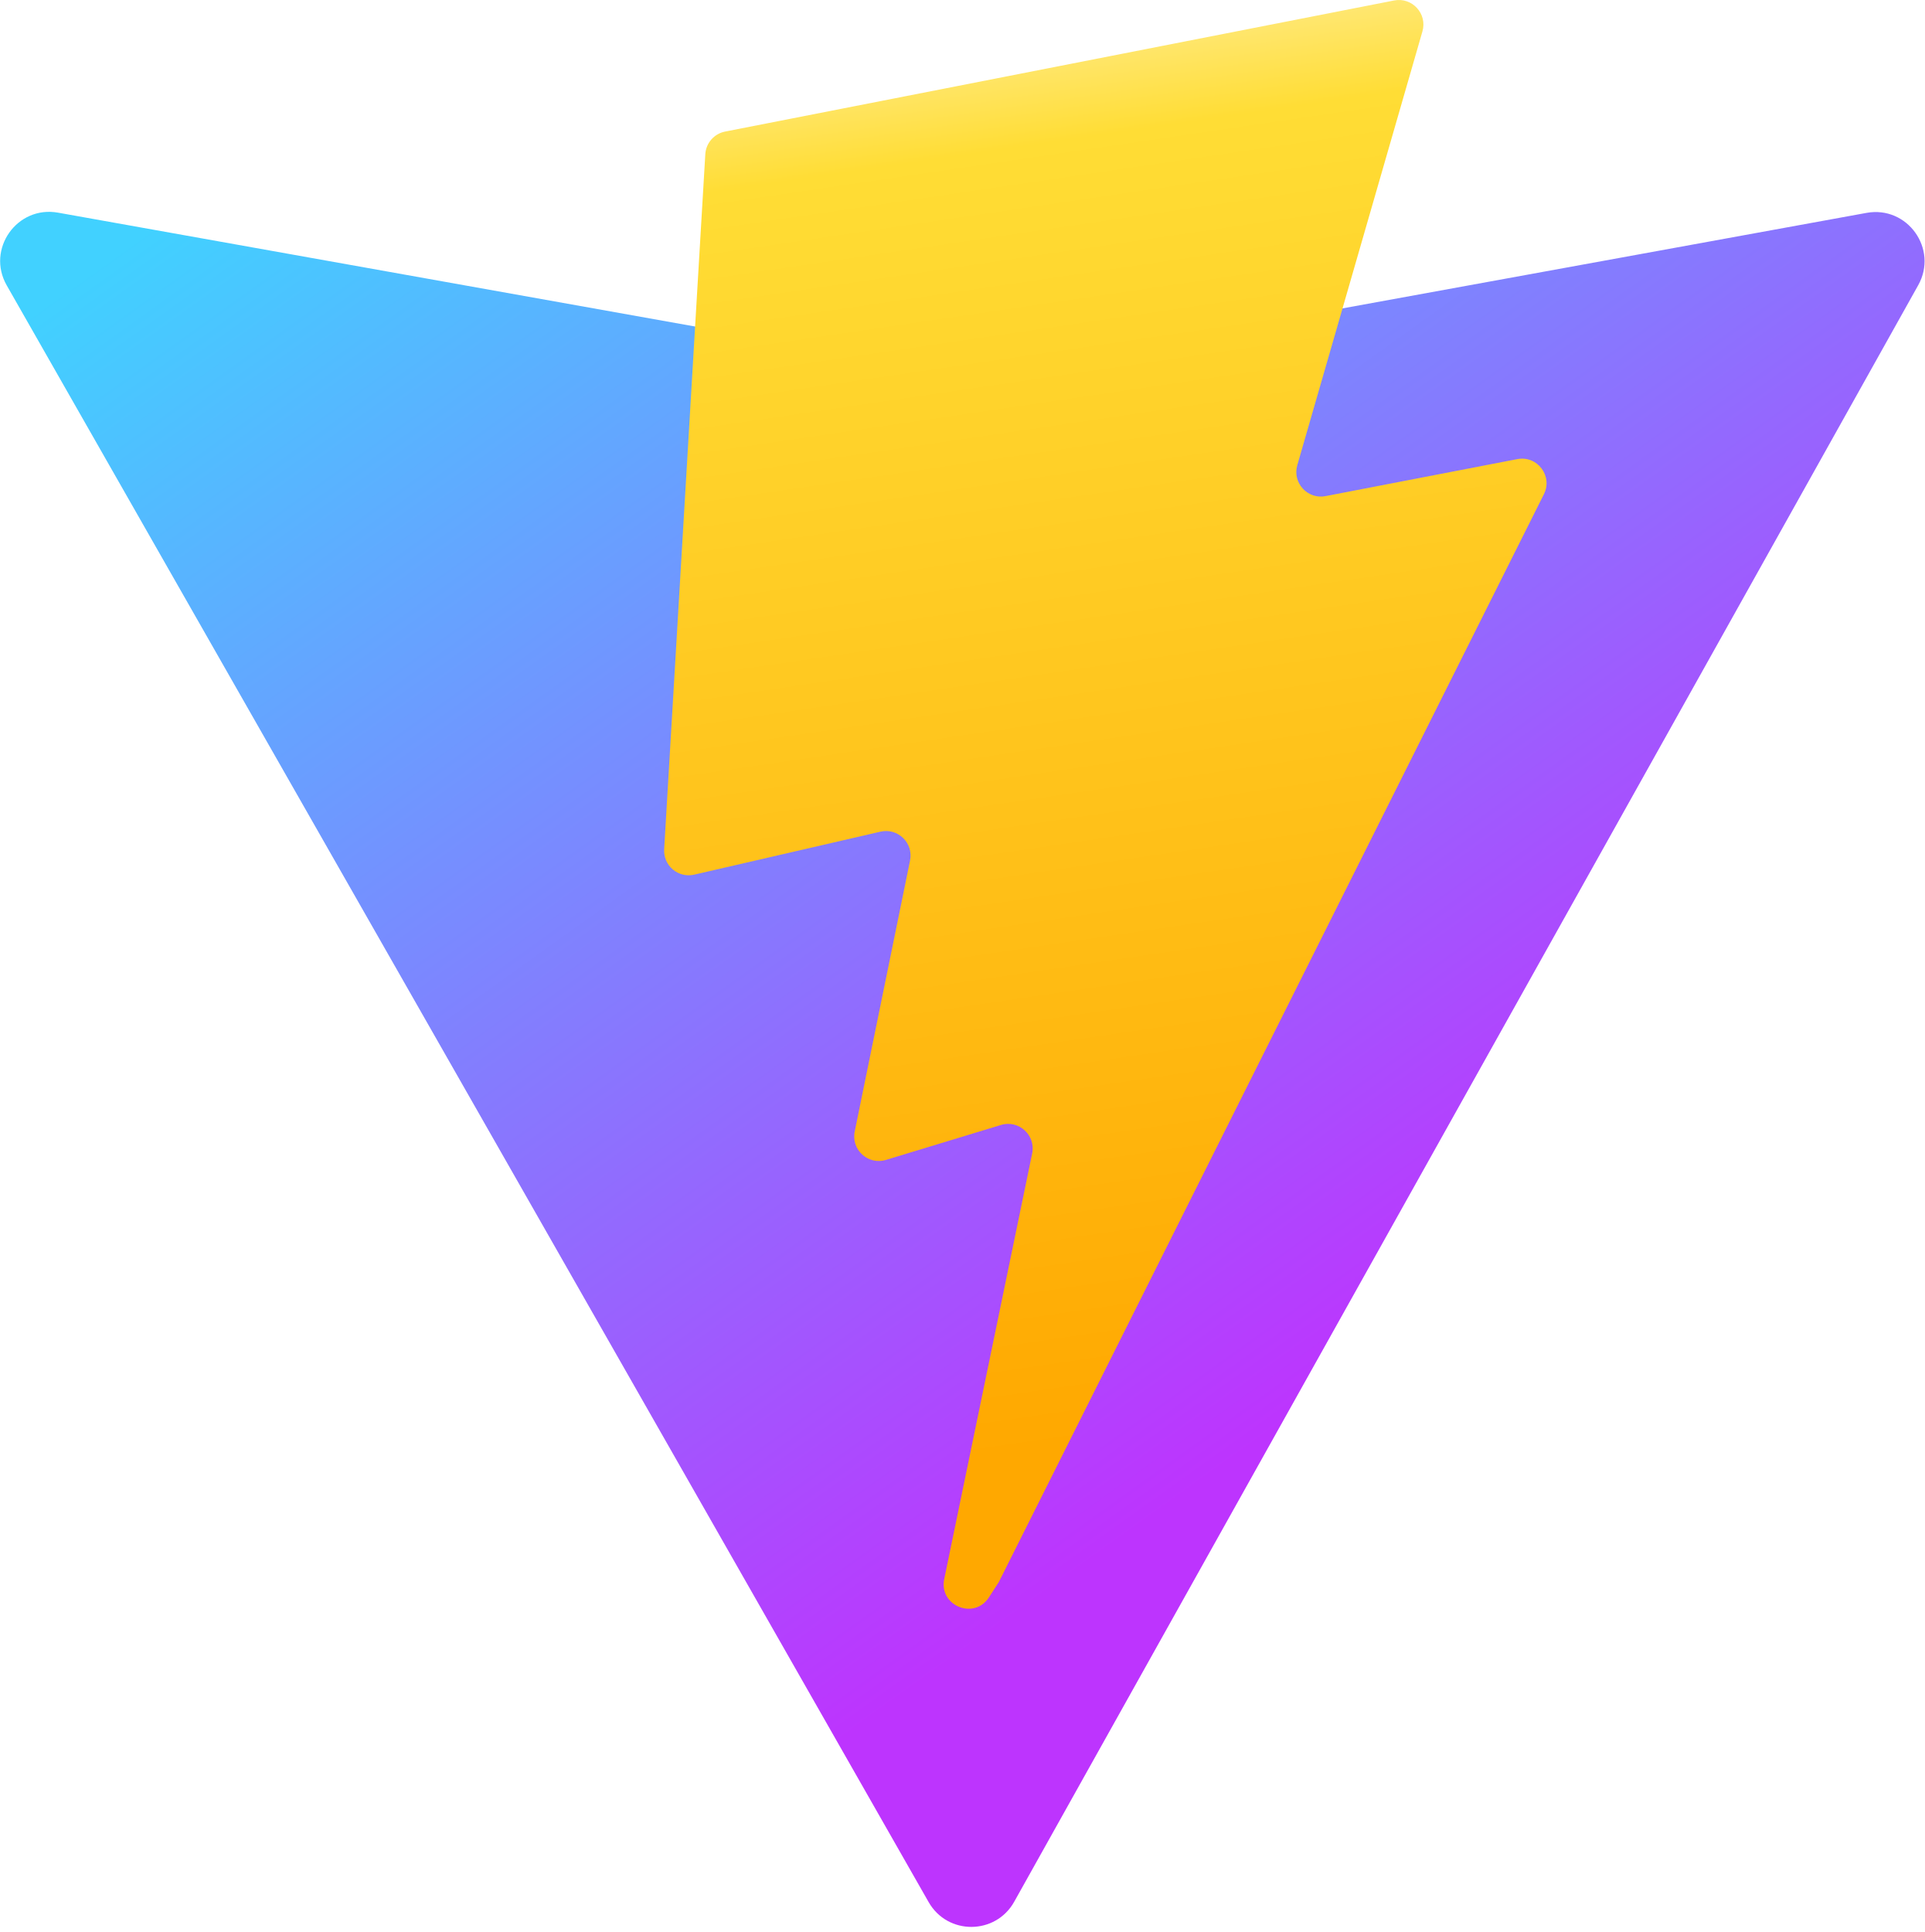
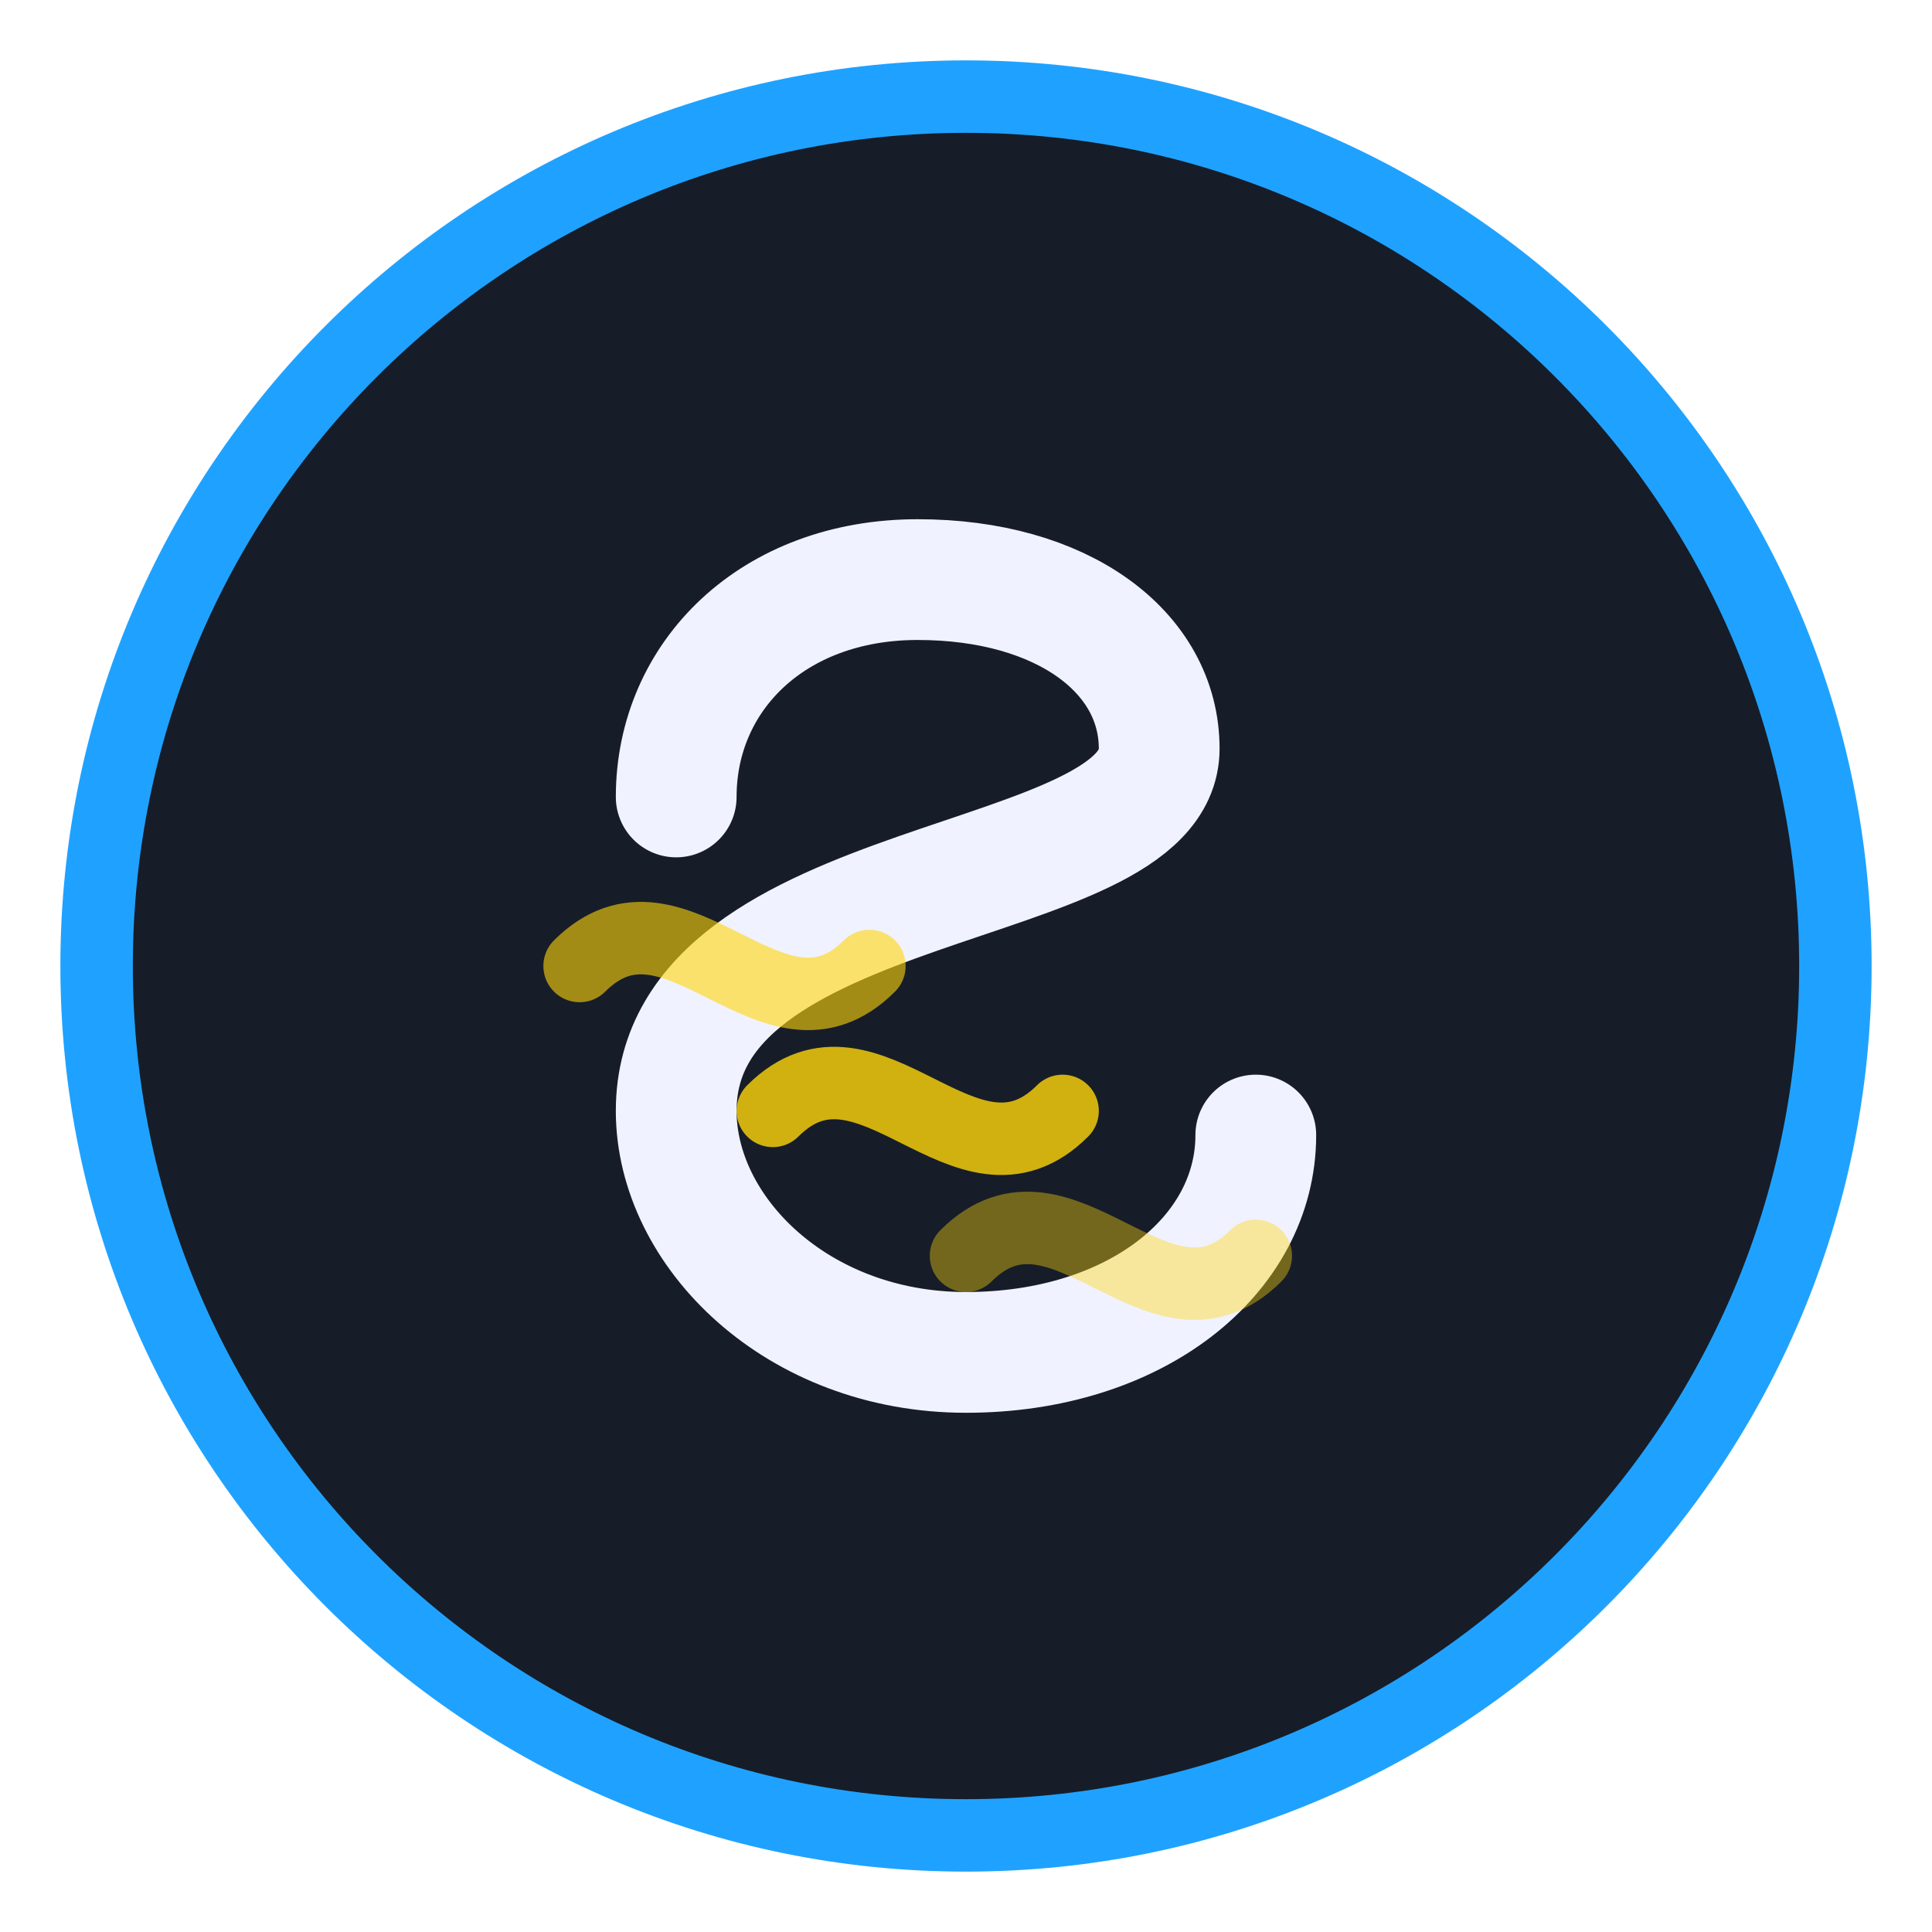
- <svg xmlns="http://www.w3.org/2000/svg" aria-hidden="true" role="img" class="iconify iconify--logos" width="31.88" height="32" preserveAspectRatio="xMidYMid meet" viewBox="0 0 256 257">
-   <defs>
-     <linearGradient id="IconifyId1813088fe1fbc01fb466" x1="-.828%" x2="57.636%" y1="7.652%" y2="78.411%">
-       <stop offset="0%" stop-color="#41D1FF" />
-       <stop offset="100%" stop-color="#BD34FE" />
-     </linearGradient>
-     <linearGradient id="IconifyId1813088fe1fbc01fb467" x1="43.376%" x2="50.316%" y1="2.242%" y2="89.03%">
-       <stop offset="0%" stop-color="#FFEA83" />
-       <stop offset="8.333%" stop-color="#FFDD35" />
-       <stop offset="100%" stop-color="#FFA800" />
-     </linearGradient>
-   </defs>
-   <path fill="url(#IconifyId1813088fe1fbc01fb466)" d="M255.153 37.938L134.897 252.976c-2.483 4.44-8.862 4.466-11.382.048L.875 37.958c-2.746-4.814 1.371-10.646 6.827-9.67l120.385 21.517a6.537 6.537 0 0 0 2.322-.004l117.867-21.483c5.438-.991 9.574 4.796 6.877 9.62Z" />
-   <path fill="url(#IconifyId1813088fe1fbc01fb467)" d="M185.432.063L96.44 17.501a3.268 3.268 0 0 0-2.634 3.014l-5.474 92.456a3.268 3.268 0 0 0 3.997 3.378l24.777-5.718c2.318-.535 4.413 1.507 3.936 3.838l-7.361 36.047c-.495 2.426 1.782 4.5 4.151 3.78l15.304-4.649c2.372-.72 4.652 1.36 4.15 3.788l-11.698 56.621c-.732 3.542 3.979 5.473 5.943 2.437l1.313-2.028l72.516-144.72c1.215-2.423-.88-5.186-3.54-4.672l-25.505 4.922c-2.396.462-4.435-1.77-3.759-4.114l16.646-57.705c.677-2.35-1.37-4.583-3.769-4.113Z" />
+ <svg xmlns="http://www.w3.org/2000/svg" viewBox="0 0 40 40" fill="none">
+   <circle cx="20" cy="20" r="18" fill="#161D29" stroke="#1FA2FF" stroke-width="1.5" />
+   <path d="M14 16.5C14 14 16 12 19 12C22 12 24 13.5 24 15.5C24 18.5 14 18 14 23C14 25.5 16.5 28 20 28C23.5 28 26 26 26 23.5" stroke="#F1F2FF" stroke-width="2.5" stroke-linecap="round" />
+   <path d="M12 20C14 18 16 22 18 20" stroke="#FFD60A" stroke-width="1.5" stroke-linecap="round" opacity="0.6" />
+   <path d="M16 23C18 21 20 25 22 23" stroke="#FFD60A" stroke-width="1.5" stroke-linecap="round" opacity="0.8" />
+   <path d="M20 26C22 24 24 28 26 26" stroke="#FFD60A" stroke-width="1.5" stroke-linecap="round" opacity="0.4" />
</svg>
